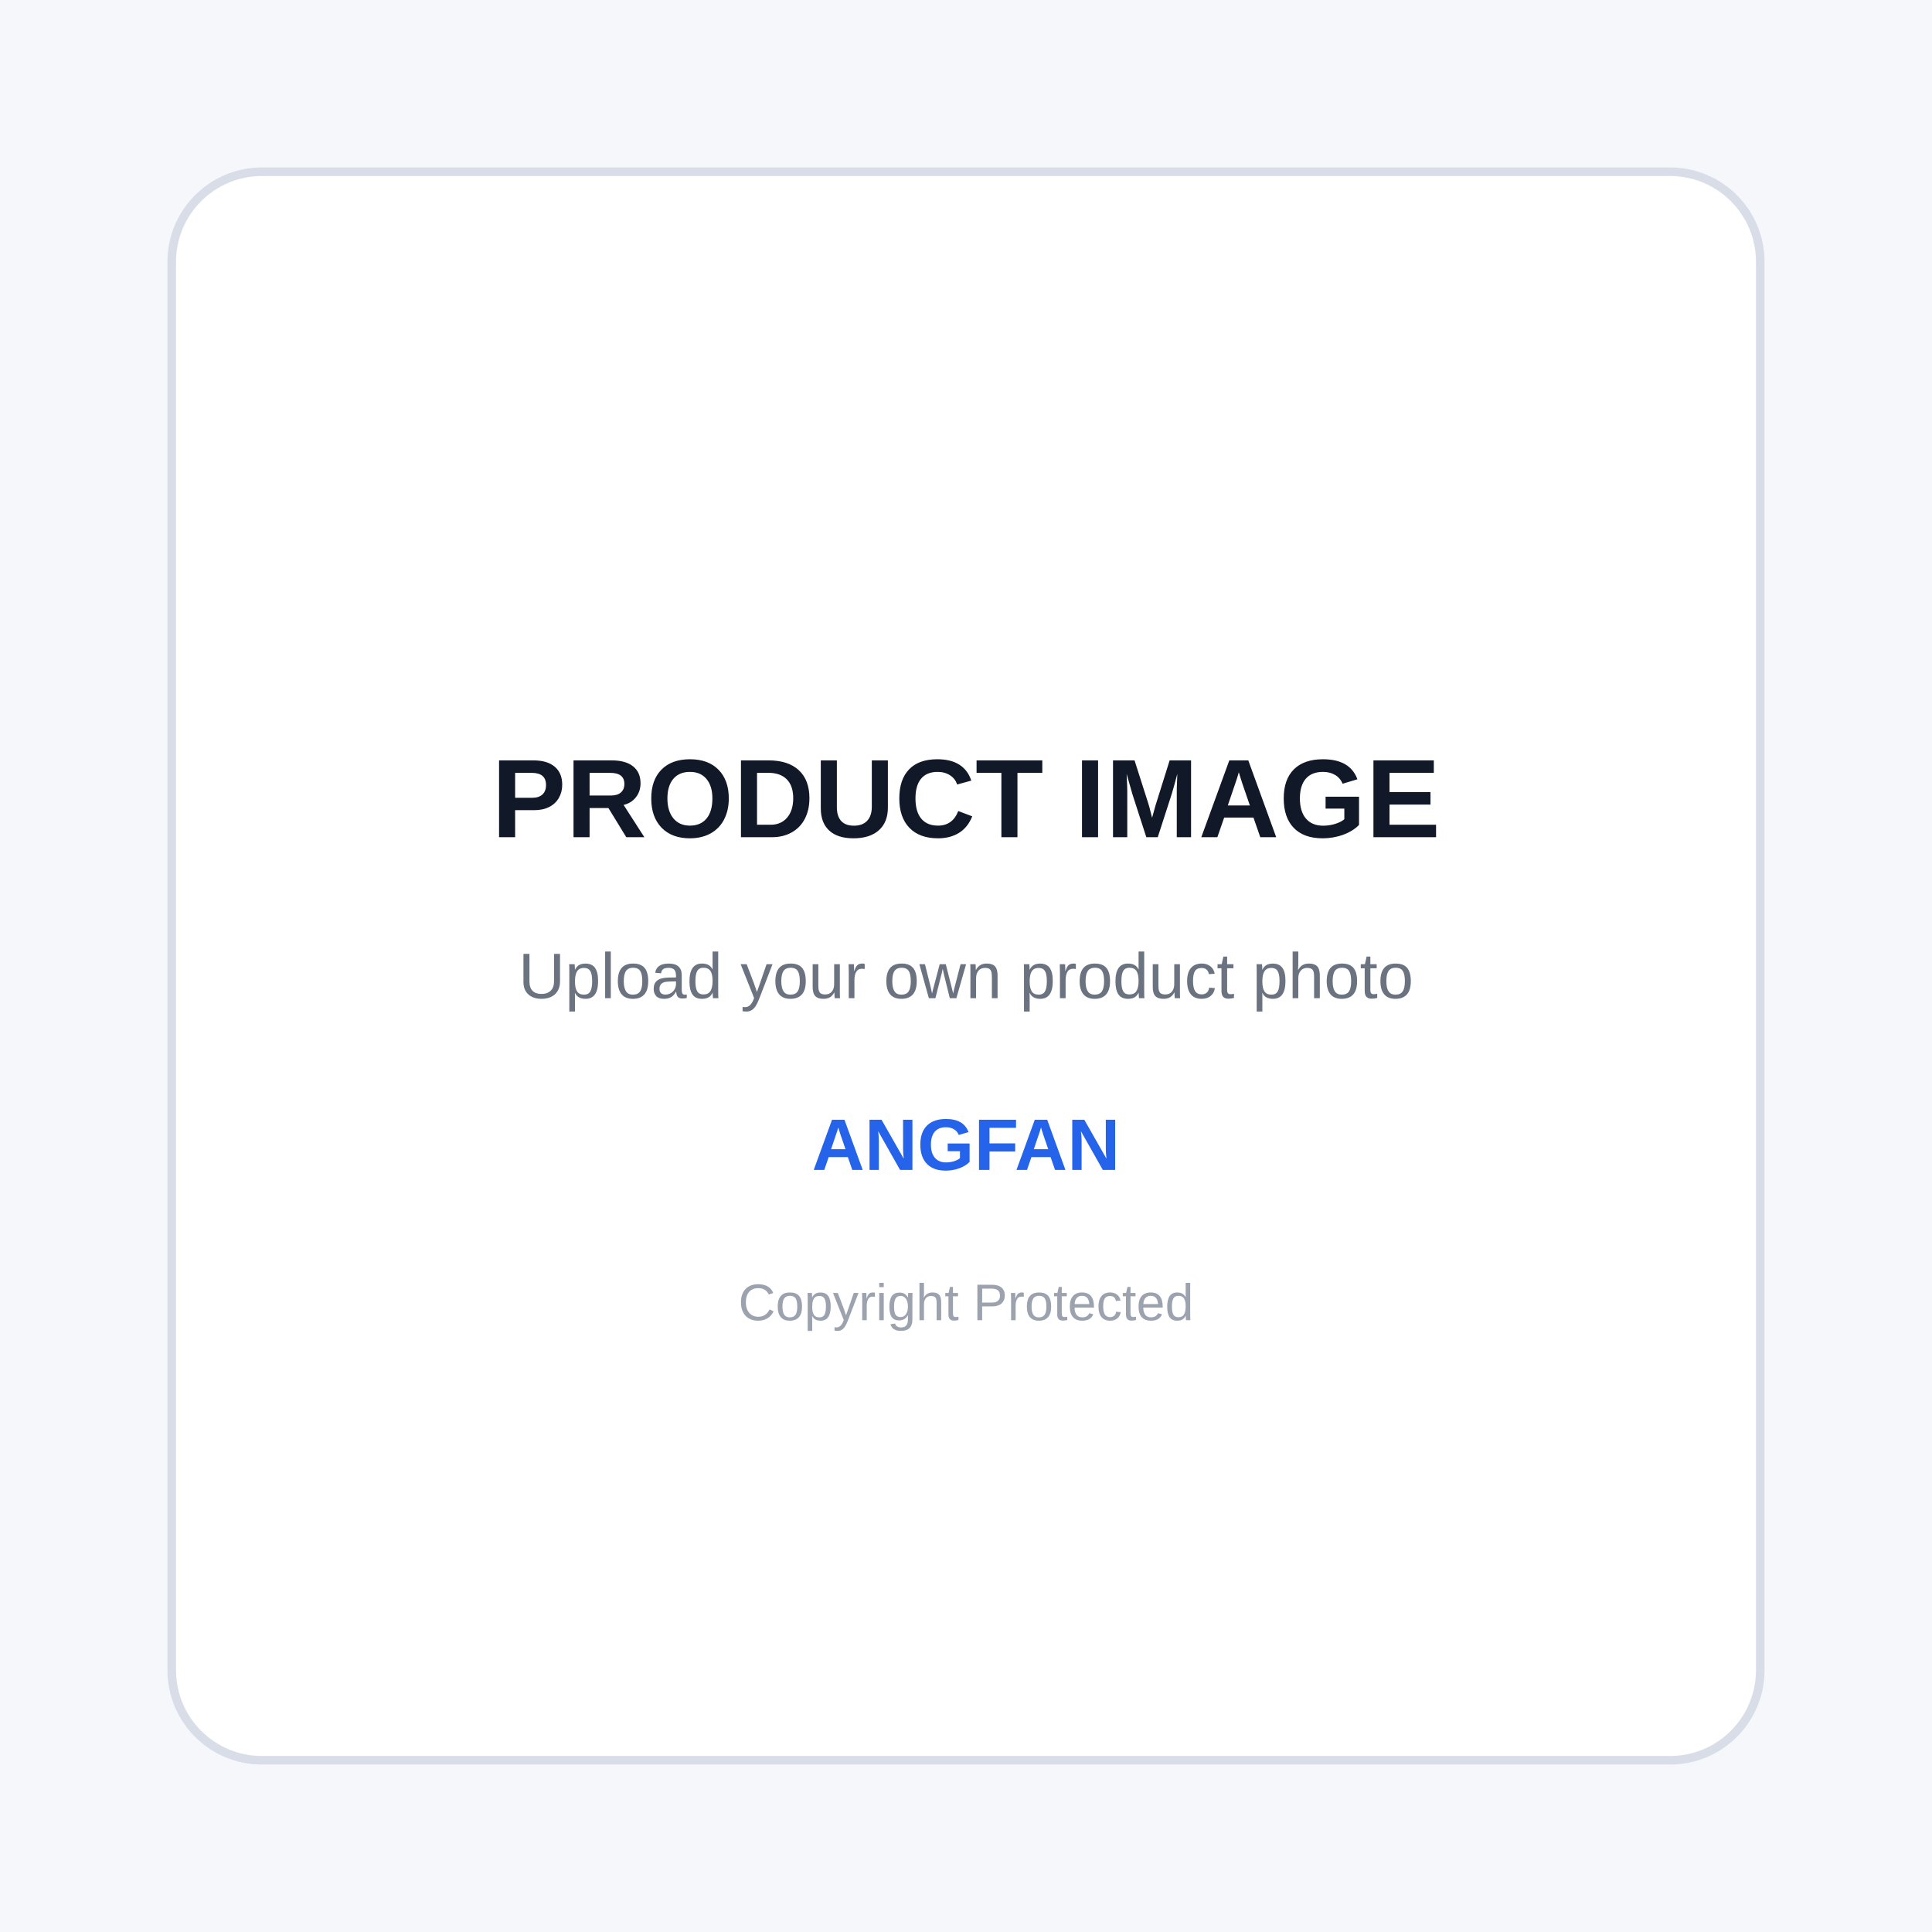
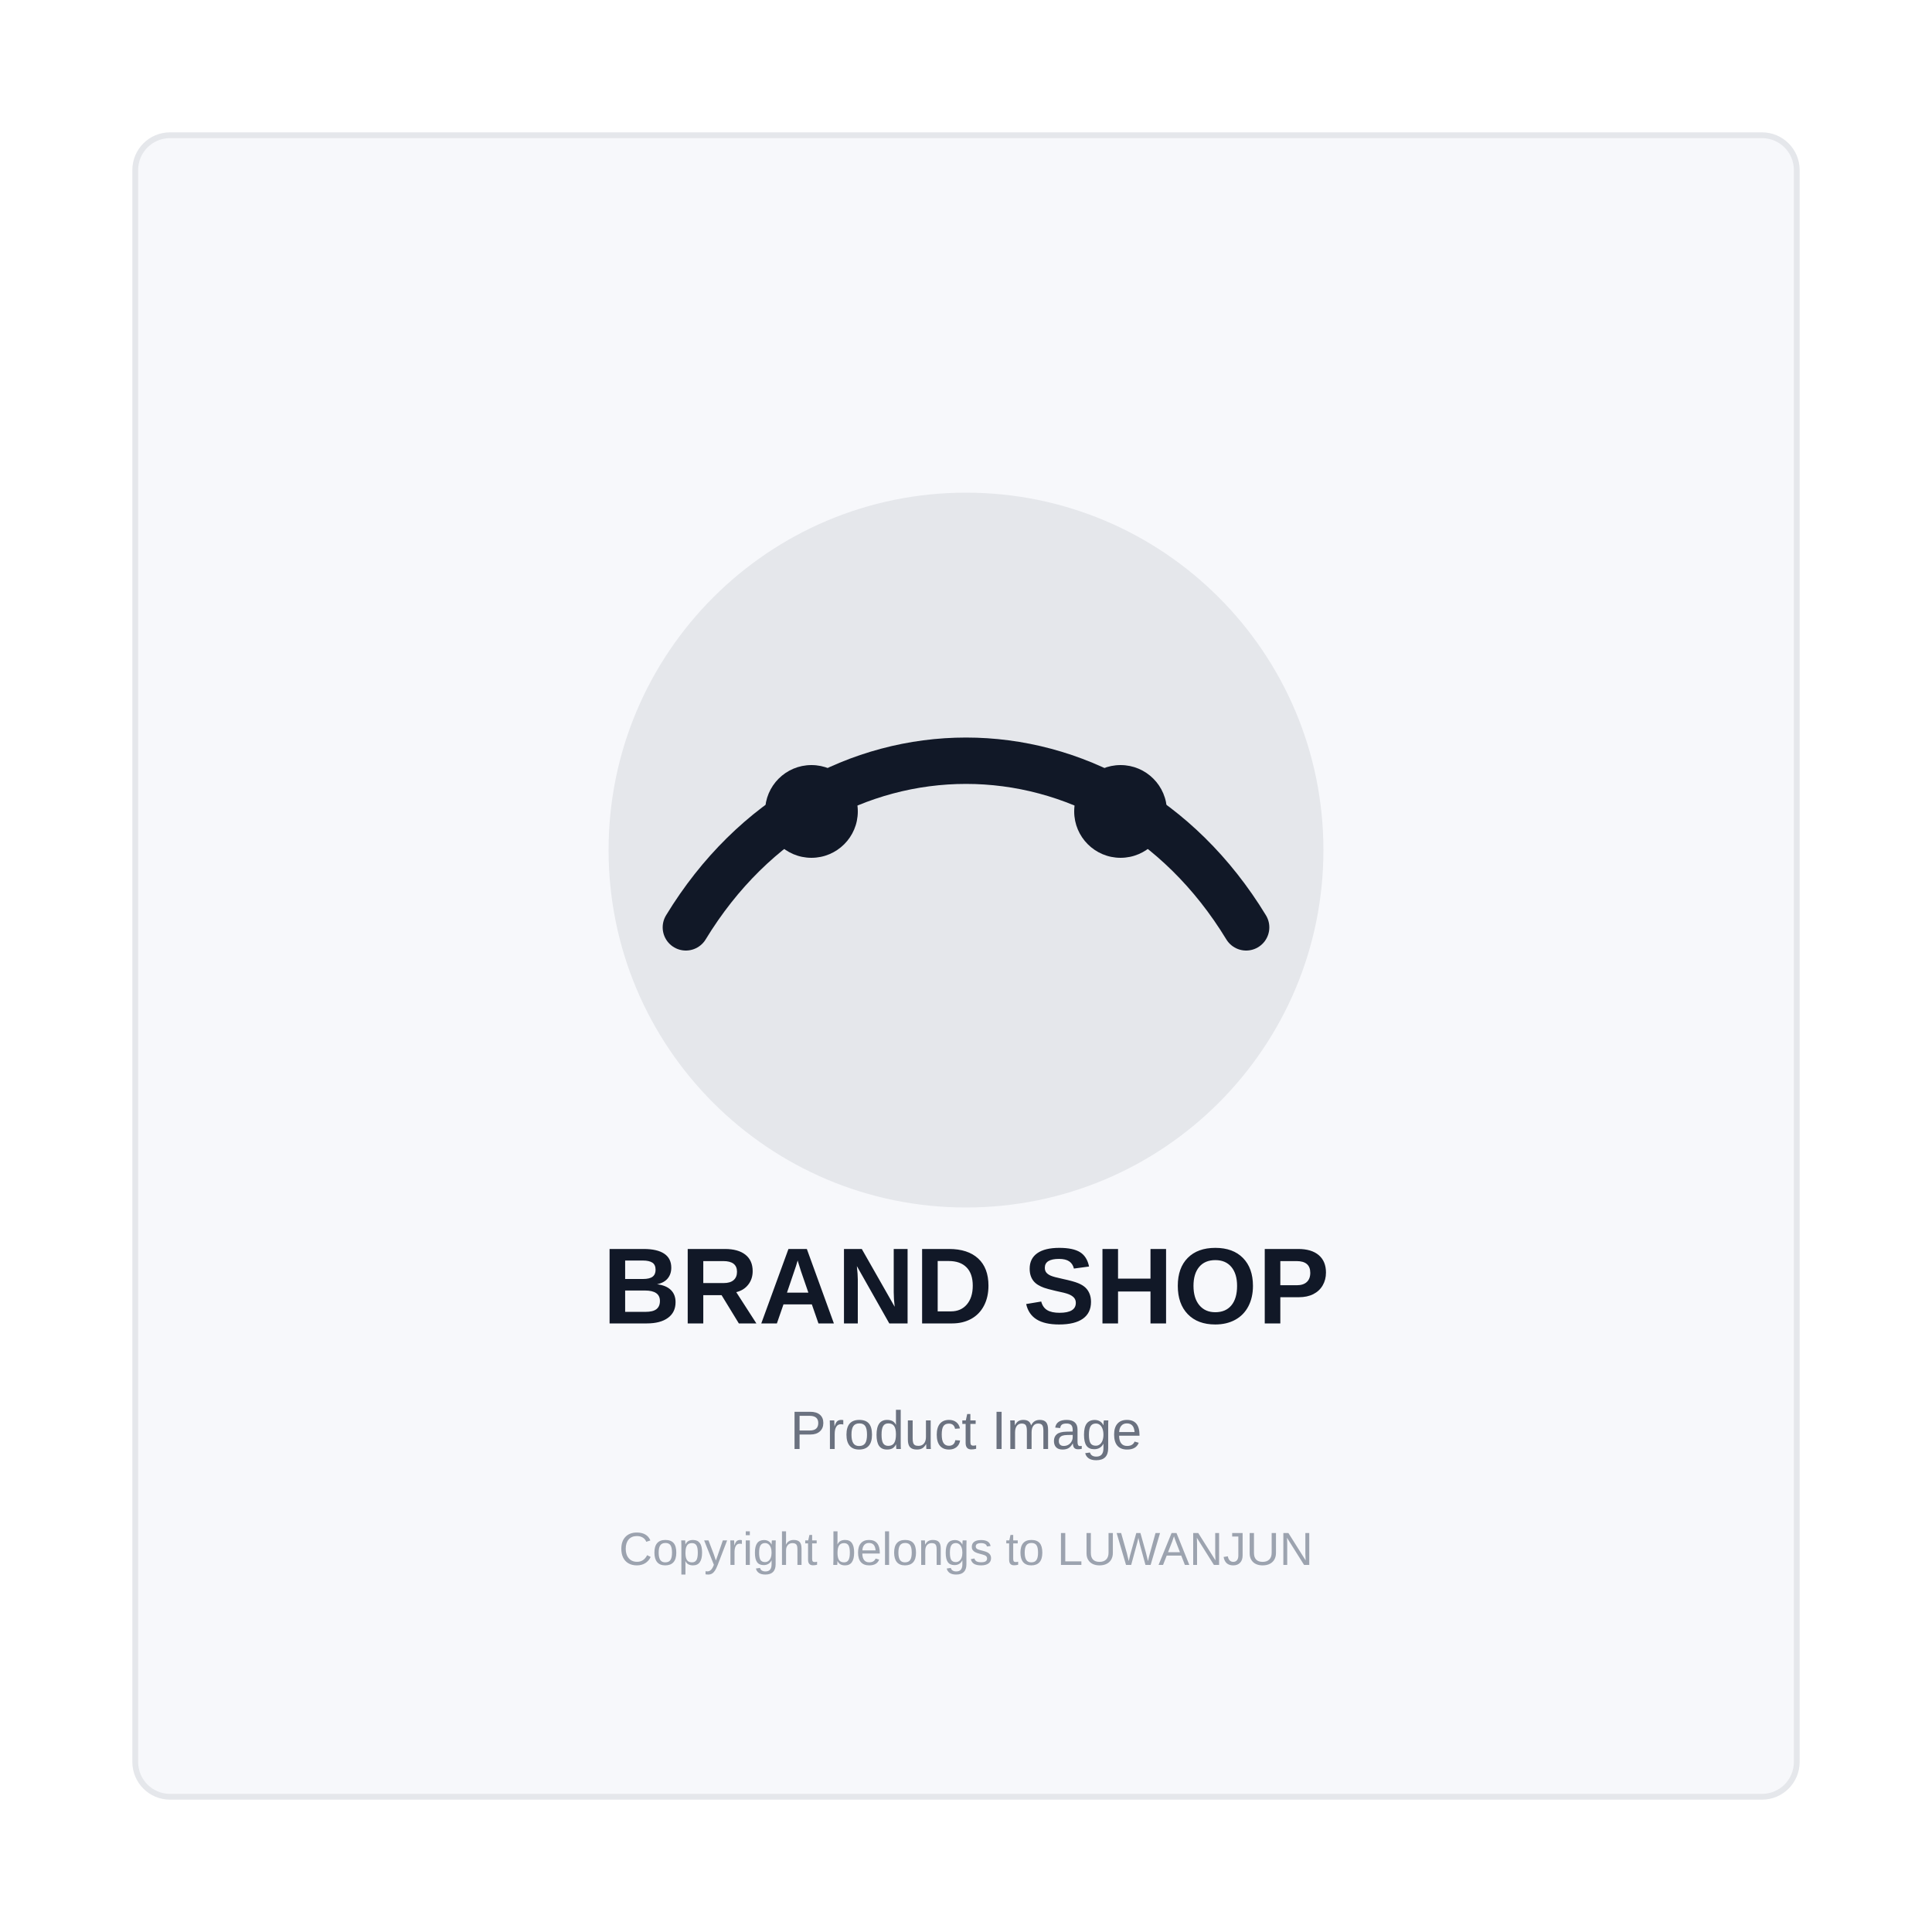
- <svg xmlns="http://www.w3.org/2000/svg" width="900" height="900" viewBox="0 0 900 900">
-   <rect width="900" height="900" fill="#f6f7fb" />
-   <rect x="80" y="80" width="740" height="740" rx="42" fill="#ffffff" stroke="#d8dde8" stroke-width="4" />
-   <text x="450" y="390" text-anchor="middle" font-family="Arial, sans-serif" font-size="52" font-weight="700" fill="#111827">PRODUCT IMAGE</text>
-   <text x="450" y="465" text-anchor="middle" font-family="Arial, sans-serif" font-size="30" fill="#6b7280">Upload your own product photo</text>
-   <text x="450" y="545" text-anchor="middle" font-family="Arial, sans-serif" font-size="34" font-weight="700" fill="#2563eb">ANGFAN</text>
-   <text x="450" y="615" text-anchor="middle" font-family="Arial, sans-serif" font-size="24" fill="#9ca3af">Copyright Protected</text>
+ <svg xmlns="http://www.w3.org/2000/svg" width="1000" height="1000" viewBox="0 0 1000 1000">
+   <rect width="1000" height="1000" fill="#ffffff" />
+   <rect x="70" y="70" width="860" height="860" rx="18" fill="#f7f8fb" stroke="#e5e7eb" stroke-width="3" />
+   <circle cx="500" cy="440" r="185" fill="#e5e7eb" />
+   <path d="M355 480c70-115 220-115 290 0" fill="none" stroke="#111827" stroke-width="24" stroke-linecap="round" />
+   <circle cx="420" cy="420" r="24" fill="#111827" />
+   <circle cx="580" cy="420" r="24" fill="#111827" />
+   <text x="500" y="685" text-anchor="middle" font-family="Arial,sans-serif" font-size="56" font-weight="700" fill="#111827">BRAND SHOP</text>
+   <text x="500" y="750" text-anchor="middle" font-family="Arial,sans-serif" font-size="28" fill="#6b7280">Product Image</text>
+   <text x="500" y="810" text-anchor="middle" font-family="Arial,sans-serif" font-size="24" fill="#9ca3af">Copyright belongs to LUWANJUN</text>
</svg>
